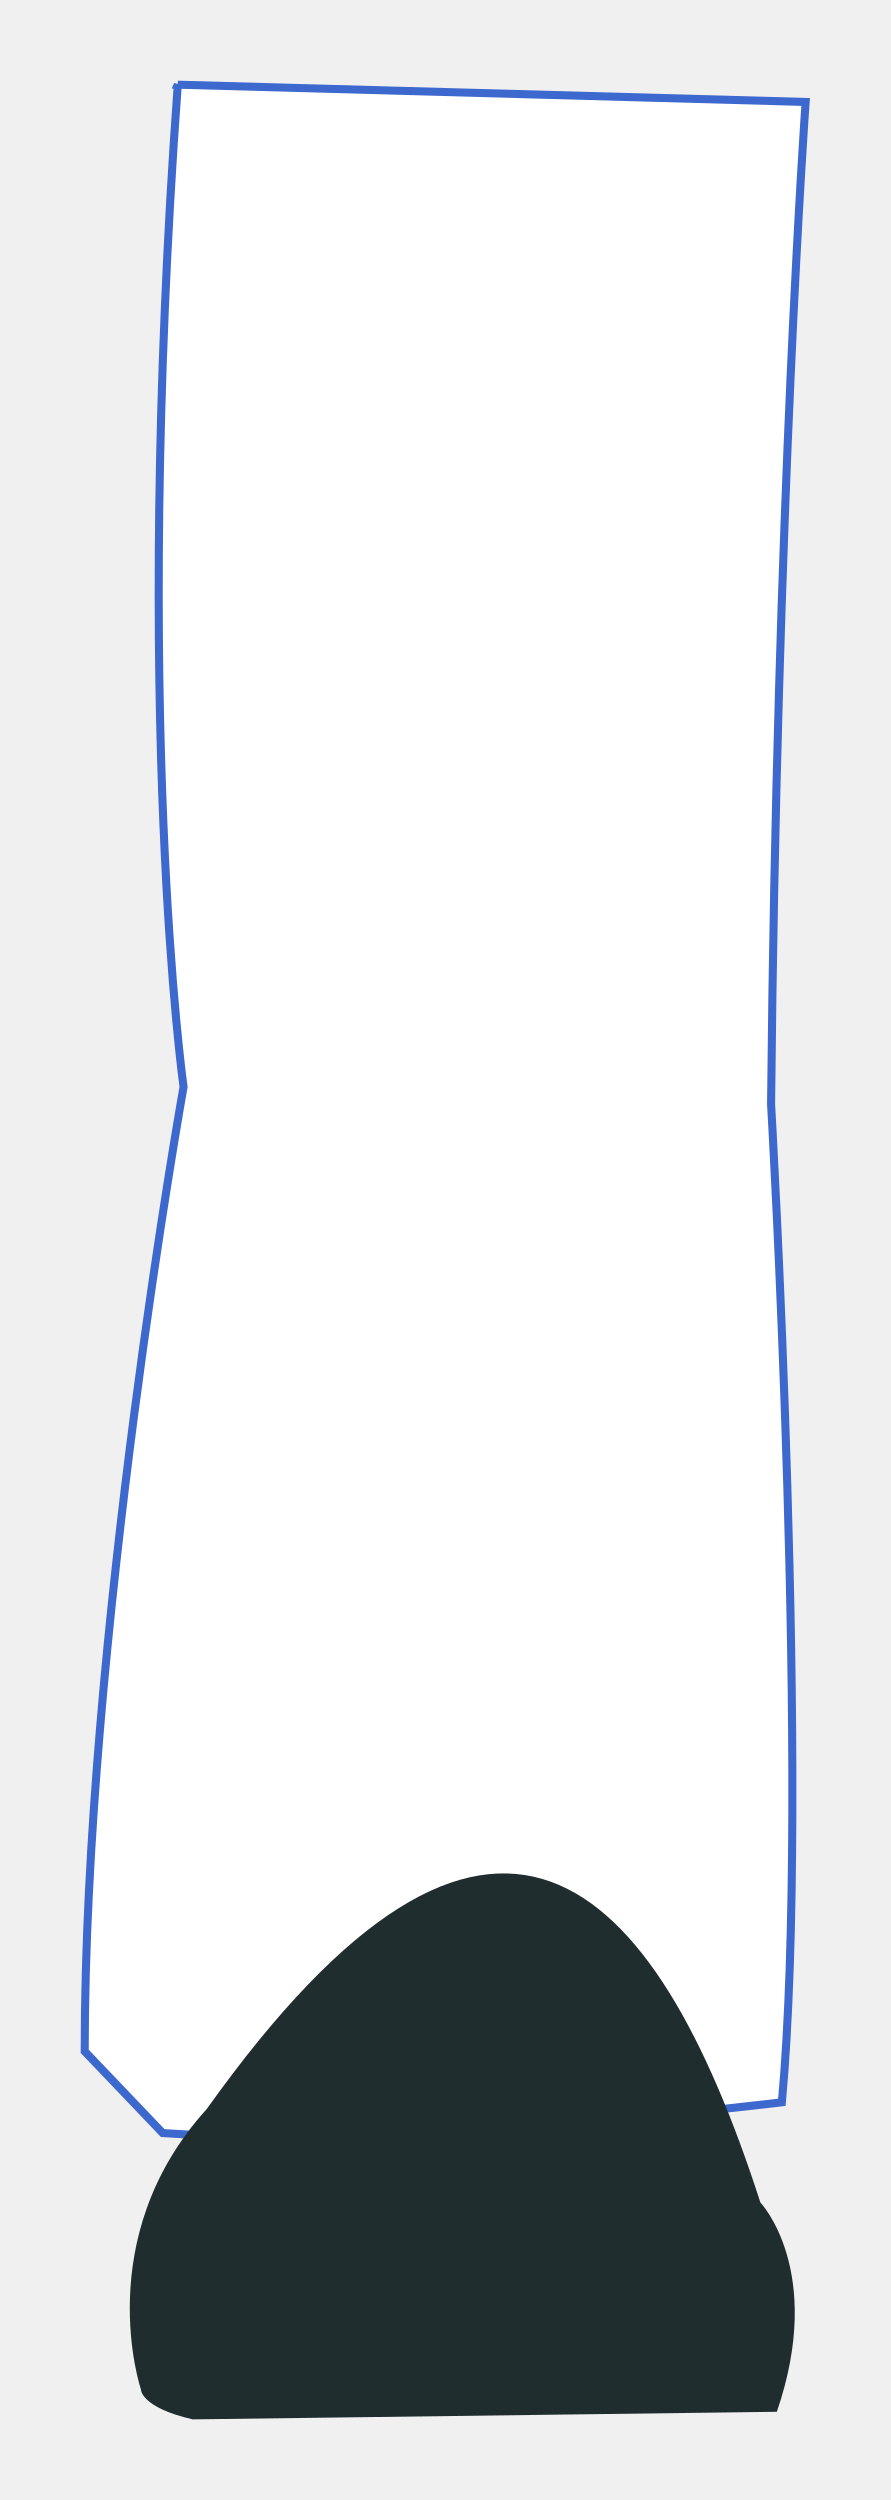
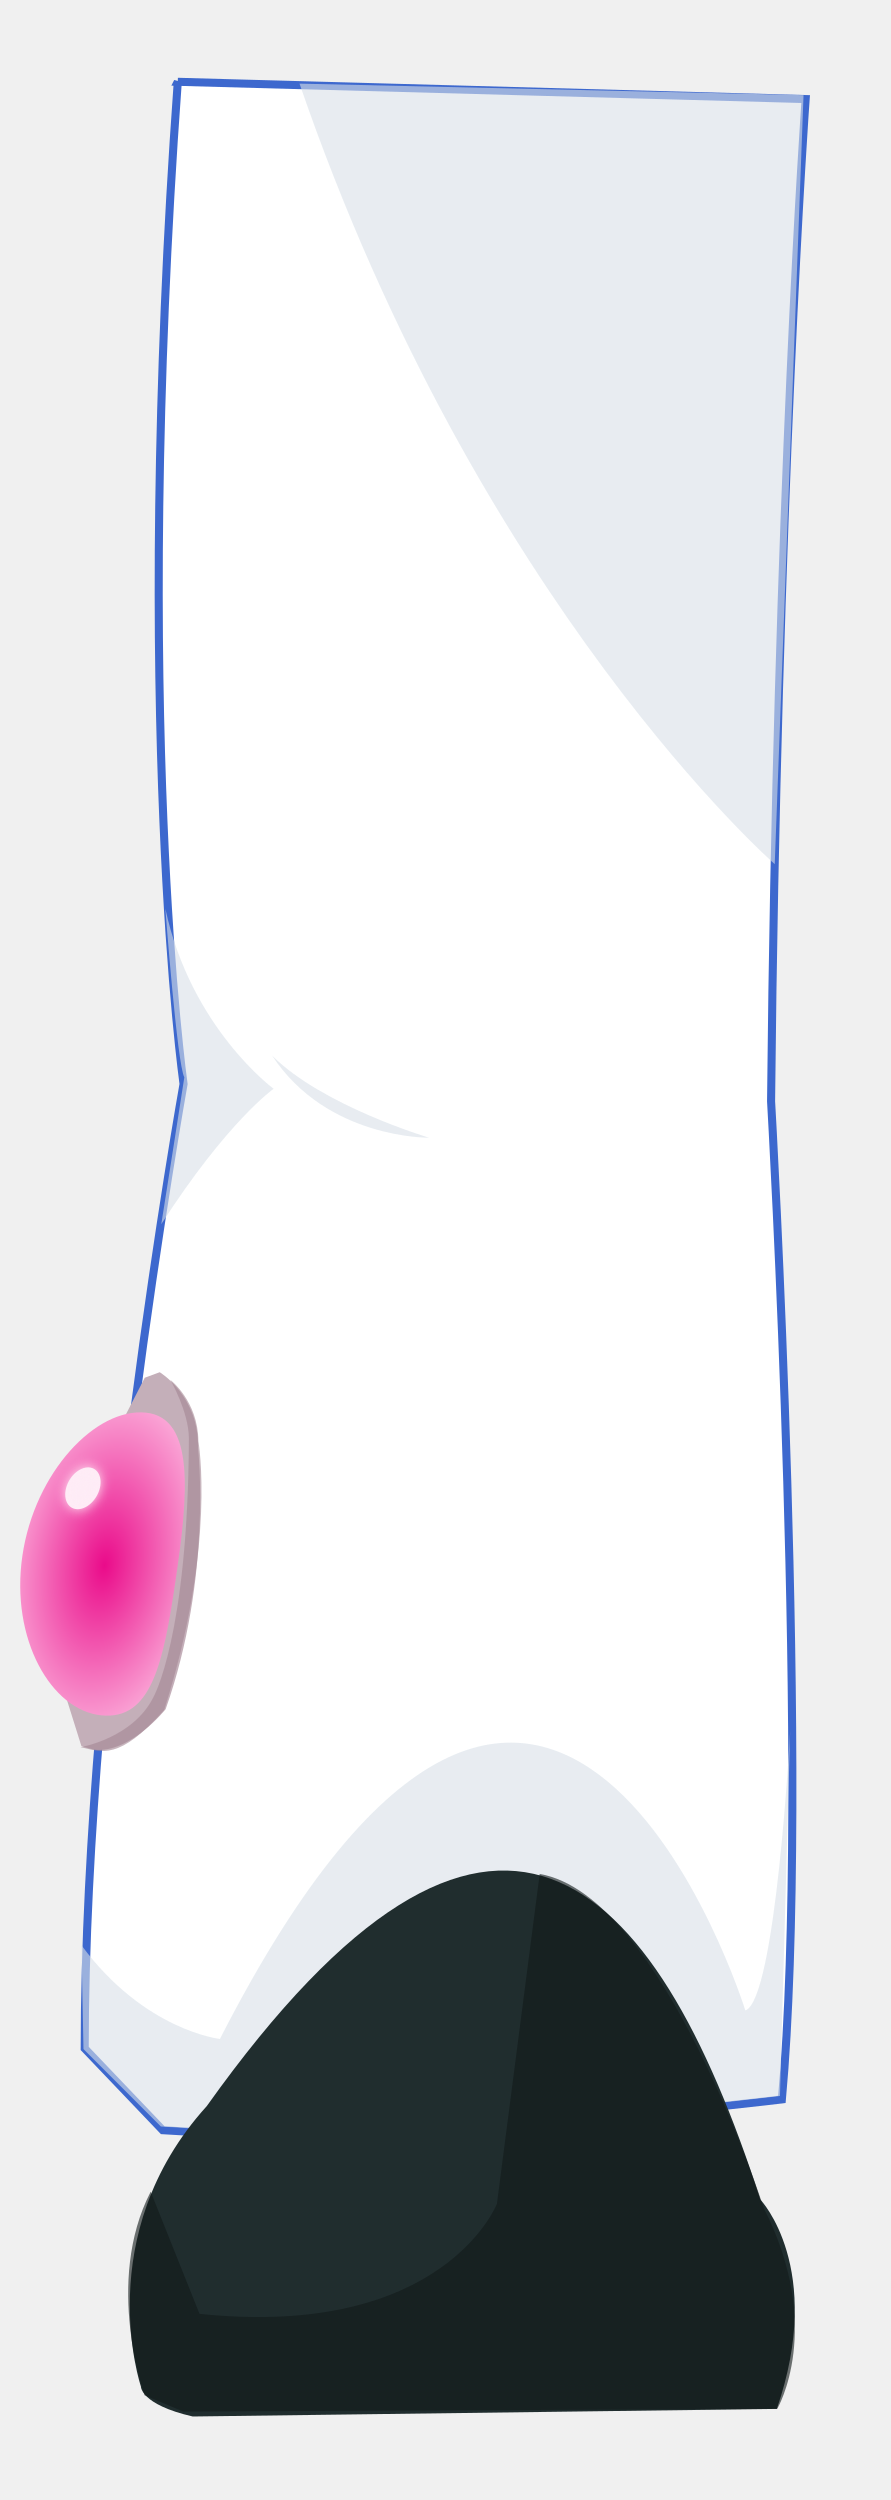
- <svg xmlns="http://www.w3.org/2000/svg" width="55.201" height="155.006" id="svg3069" version="1.1">
-   <defs id="defs3071" />
+ <svg xmlns="http://www.w3.org/2000/svg" xmlns:xlink="http://www.w3.org/1999/xlink" width="55.201" height="155.006" id="svg3069" version="1.1">
+   <defs id="defs3071">
+     <radialGradient xlink:href="#linearGradient3767" id="radialGradient3968" gradientUnits="userSpaceOnUse" gradientTransform="matrix(1.139018,0.2081218,-0.1093718,0.5985751,6.784383,136.2732)" cx="368.644" cy="530.6" fx="368.644" fy="530.6" r="13.525" />
+     <linearGradient id="linearGradient3767">
+       <stop style="stop-color:#ea0b8a;stop-opacity:1;" offset="0" id="stop3769" />
+       <stop style="stop-color:#fbacd9;stop-opacity:1;" offset="1" id="stop3771" />
+     </linearGradient>
+     <filter color-interpolation-filters="sRGB" id="filter3784" x="-0.416" width="1.833" y="-0.333" height="1.666">
+       <feGaussianBlur stdDeviation="0.512" id="feGaussianBlur3786" />
+     </filter>
+   </defs>
  <g id="layer1" transform="translate(-357.6361,-104.6034)">
-     <g transform="translate(-158.0993,-476.9281)" id="g3252">
+     <g transform="translate(-158.0993,-477.1067)" id="g3252">
      <path style="fill:#ffffff;fill-opacity:1;stroke:#3d68ce;stroke-width:0.5;stroke-linecap:butt;stroke-linejoin:miter;stroke-miterlimit:4;stroke-opacity:1" d="m 526.758,586.782 38.929,1.071 c 0,0 -1.786,25 -2.143,62.143 0,0 2.455,42.238 0.67,61.881 0,0 -23.389,2.911 -38.389,1.911 l -4.838,-5.069 c 0,-25.5 6.129,-59.796 6.129,-59.796 0,0 -3.214,-22.857 -0.357,-62.143 z" id="rect3872" />
+       <path style="opacity:0.6;fill:#d8e0e8;stroke:none" d="m 520.786,702.319 0.126,6.44 4.798,4.798 3.914,0.253 30.052,-1.641 4.419,-0.505 0.631,-22.602 c 0,0 -0.884,16.668 -2.778,17.299 0,0 -11.996,-38.512 -32.577,1.768 0,0 -4.672,-0.505 -8.586,-5.808 z" id="path2991" />
      <path style="fill:#202d2e;fill-opacity:1;stroke:none" d="m 562.882,718.092 c 0,0 4.019,4.226 1.019,12.976 l -36.216,0.471 c -3.25,-0.75 -3.213,-1.863 -3.213,-1.863 0,0 -3.169,-9.379 4.081,-17.379 17.703,-24.848 27.72,-14.679 34.329,5.797 z" id="rect3880" />
+       <path style="opacity:0.6;fill:#d8e0e8;stroke:none" d="m 18.571,5.364 31.25,0.714 -1.786,47.679 c 0,0 -18.353,-16.068 -29.464,-48.393 z" id="path2985" transform="translate(515.7354,581.5315)" />
+       <path style="opacity:0.6;fill:#d8e0e8;stroke:none" d="m 10.253,56.52 c 1.578,7.387 6.712,11.165 6.712,11.165 0,0 -2.861,2.016 -6.964,8.393 C 10.189,74.941 11.429,66.971 11.429,66.971 10.987,66.213 10.253,56.52 10.253,56.52 z" id="path2987" transform="translate(515.7354,581.5315)" />
+       <path style="opacity:0.6;fill:#d8e0e8;stroke:none" d="m 16.875,65.631 c 3.393,5.179 9.732,5.089 9.732,5.089 0,0 -6.607,-1.964 -9.732,-5.089 z" id="path2989" transform="translate(515.7354,581.5315)" />
+       <path style="opacity:0.6;fill:#111919;fill-opacity:1;stroke:none" d="m 33.461,116.368 -2.652,20.456 c 0,0 -3.283,8.397 -18.435,6.819 L 9.344,136.066 c -2.904,5.619 -0.379,12.627 -0.379,12.627 l 2.399,1.01 36.827,-0.171 c 0,0 2.948,-5.006 -0.84,-12.456 0,0 -6.187,-19.382 -13.89,-20.708 z" id="path3011" transform="translate(515.7354,581.5315)" />
+     </g>
+     <g transform="matrix(0.0657527,0.9980458,-1.100386,0.08205902,924.0021,-209.7685)" id="g3002">
+       <path id="path3808" d="m 359.336,529.066 -2.161,-1.182 -0.272,-0.86 c 0,0 1.651,-2.129 4.867,-1.868 0,0 7.995,-0.348 15.991,2.781 0,0 2.607,2.173 2.173,4.171 l -0.275,0.688 -3.201,0.703 z" style="fill:#c4afb9;fill-opacity:1;stroke:none" />
+       <g transform="matrix(0.688256,0,0,0.688256,114.8724,165.6442)" id="g3963">
+         <path style="fill:url(#radialGradient3968);fill-opacity:1;stroke:none" d="m 382.087,531.67 c -0.789,4.038 -7.449,7.019 -14.875,5.568 -7.426,-1.451 -12.806,-6.785 -12.017,-10.823 0.789,-4.038 7.828,-2.978 15.254,-1.527 7.426,1.451 12.427,2.744 11.638,6.782 z" id="path3765" />
+         <path style="fill:#feecf6;fill-opacity:1;stroke:none" d="m 362.169,530.764 c 0.964,0.488 1.478,1.414 1.147,2.067 -0.331,0.653 -1.381,0.787 -2.345,0.299 -0.964,-0.488 -1.478,-1.414 -1.147,-2.067 0.331,-0.653 1.381,-0.787 2.345,-0.299 z" id="path3775" />
+         <path id="path3778" d="m 362.169,530.764 c 0.964,0.488 1.478,1.414 1.147,2.067 -0.331,0.653 -1.381,0.787 -2.345,0.299 -0.964,-0.488 -1.478,-1.414 -1.147,-2.067 0.331,-0.653 1.381,-0.787 2.345,-0.299 z" style="fill:#feecf6;fill-opacity:1;stroke:none;filter:url(#filter3784)" transform="translate(6.9156653e-7,3.0086899e-6)" />
+       </g>
+       <path id="path3810" d="m 379.716,532.846 c 0,0 -0.304,-2.955 -2.738,-4.258 0,0 -3.563,-2.173 -15.86,-2.955 -1.651,-0.087 -3.693,0.826 -3.693,0.826 0,0 1.434,-1.477 3.911,-1.347 0,0 6.518,-0.652 16.469,2.911 2.955,2.738 2.303,3.65 1.912,4.823 z" style="opacity:0.6;fill:#a48693;fill-opacity:1;stroke:none" />
    </g>
  </g>
</svg>
